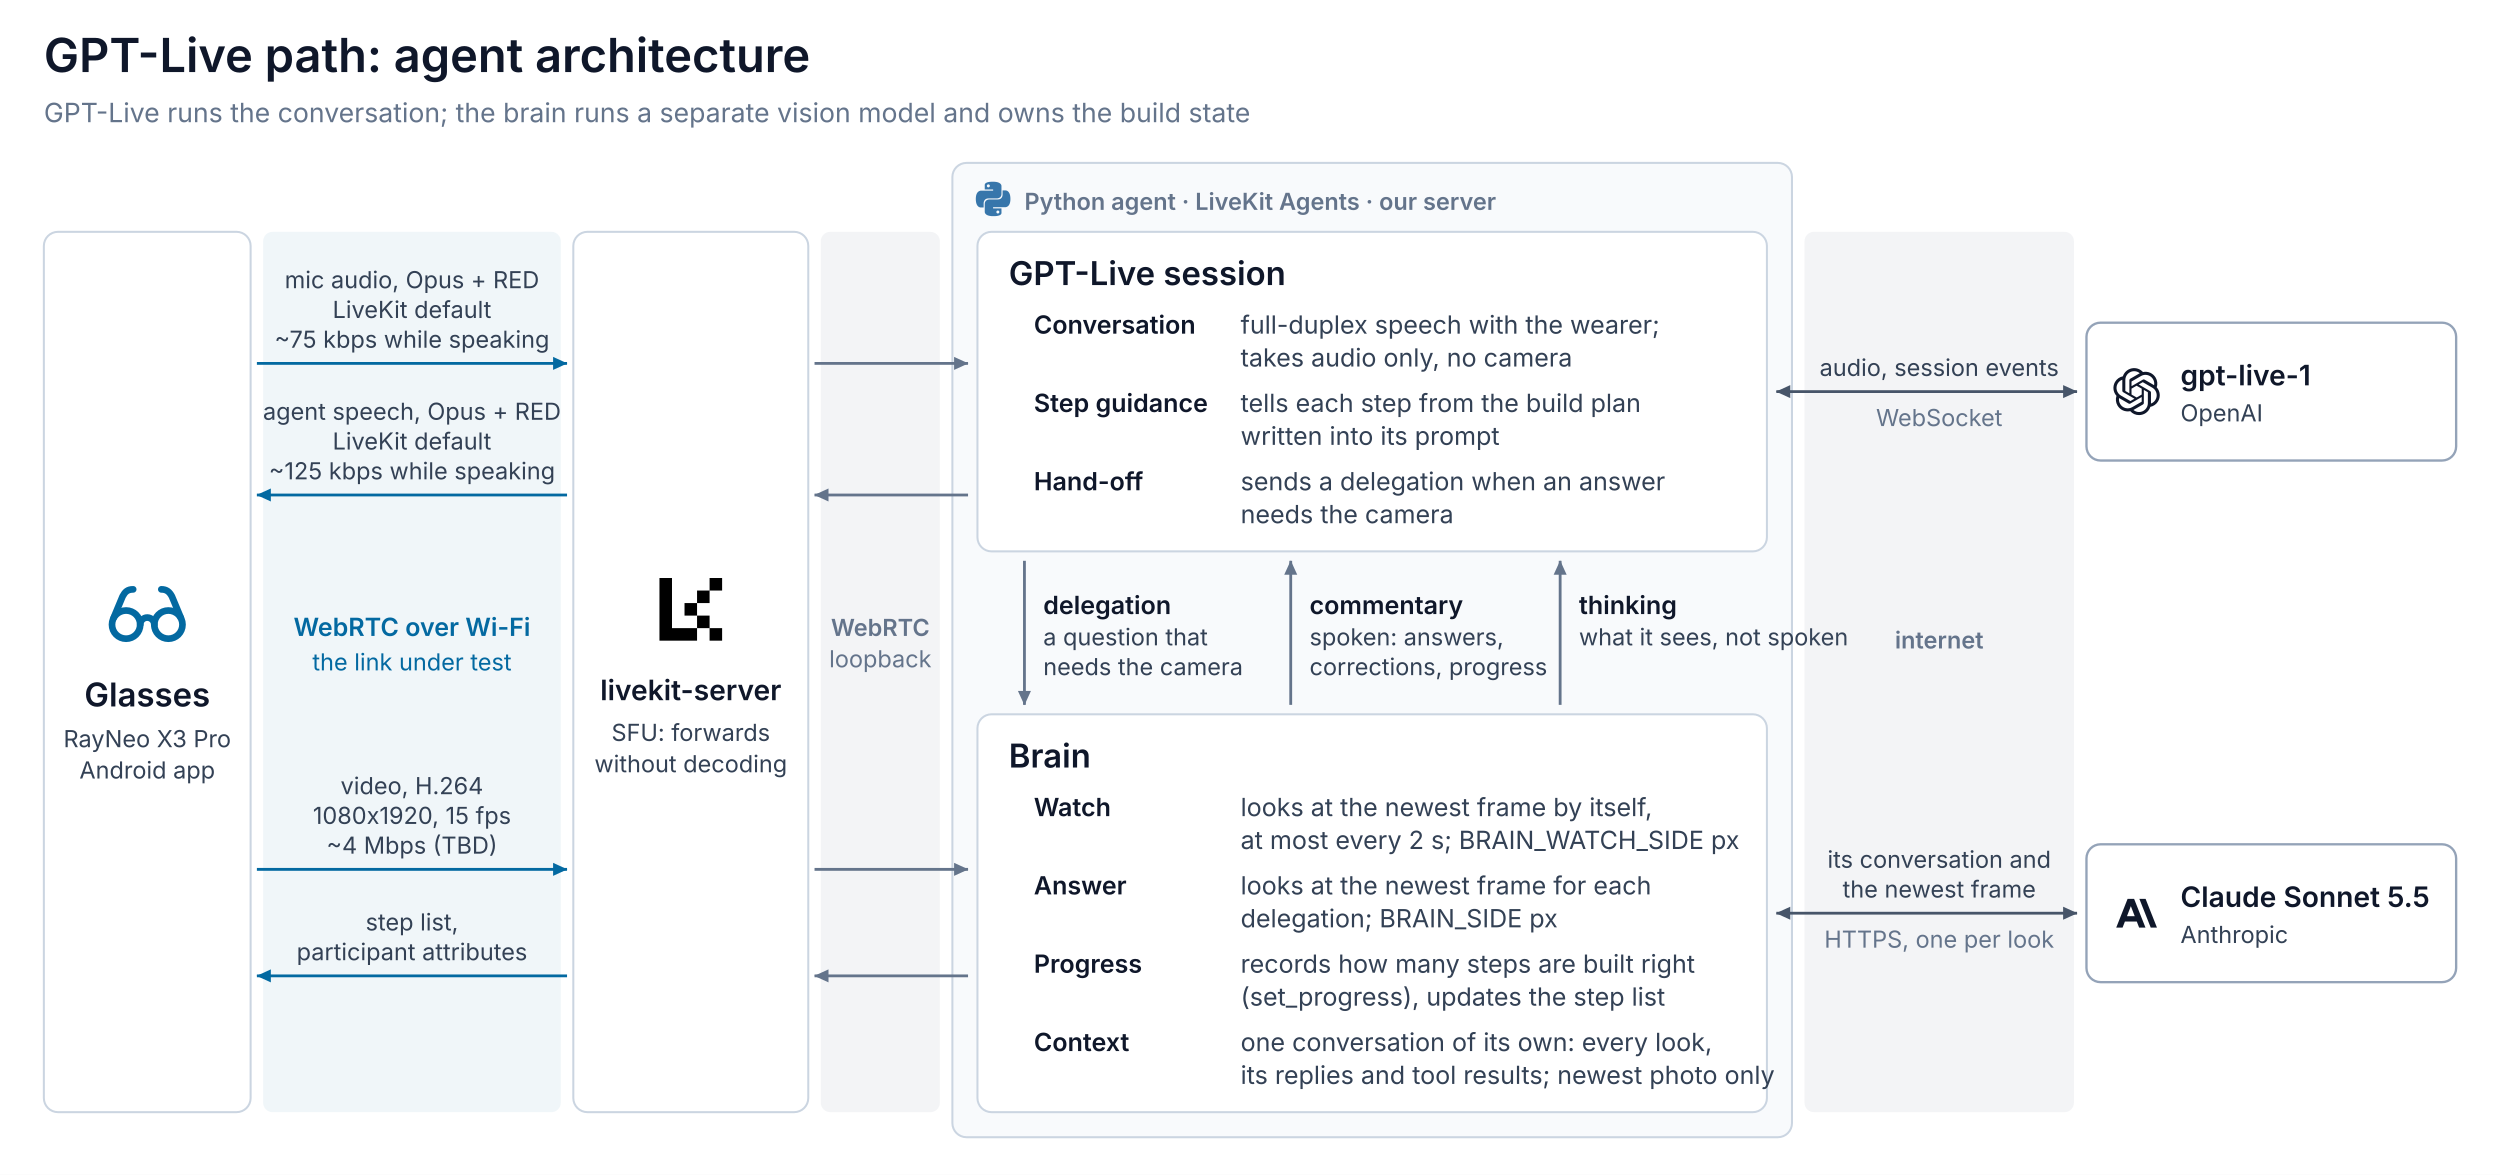
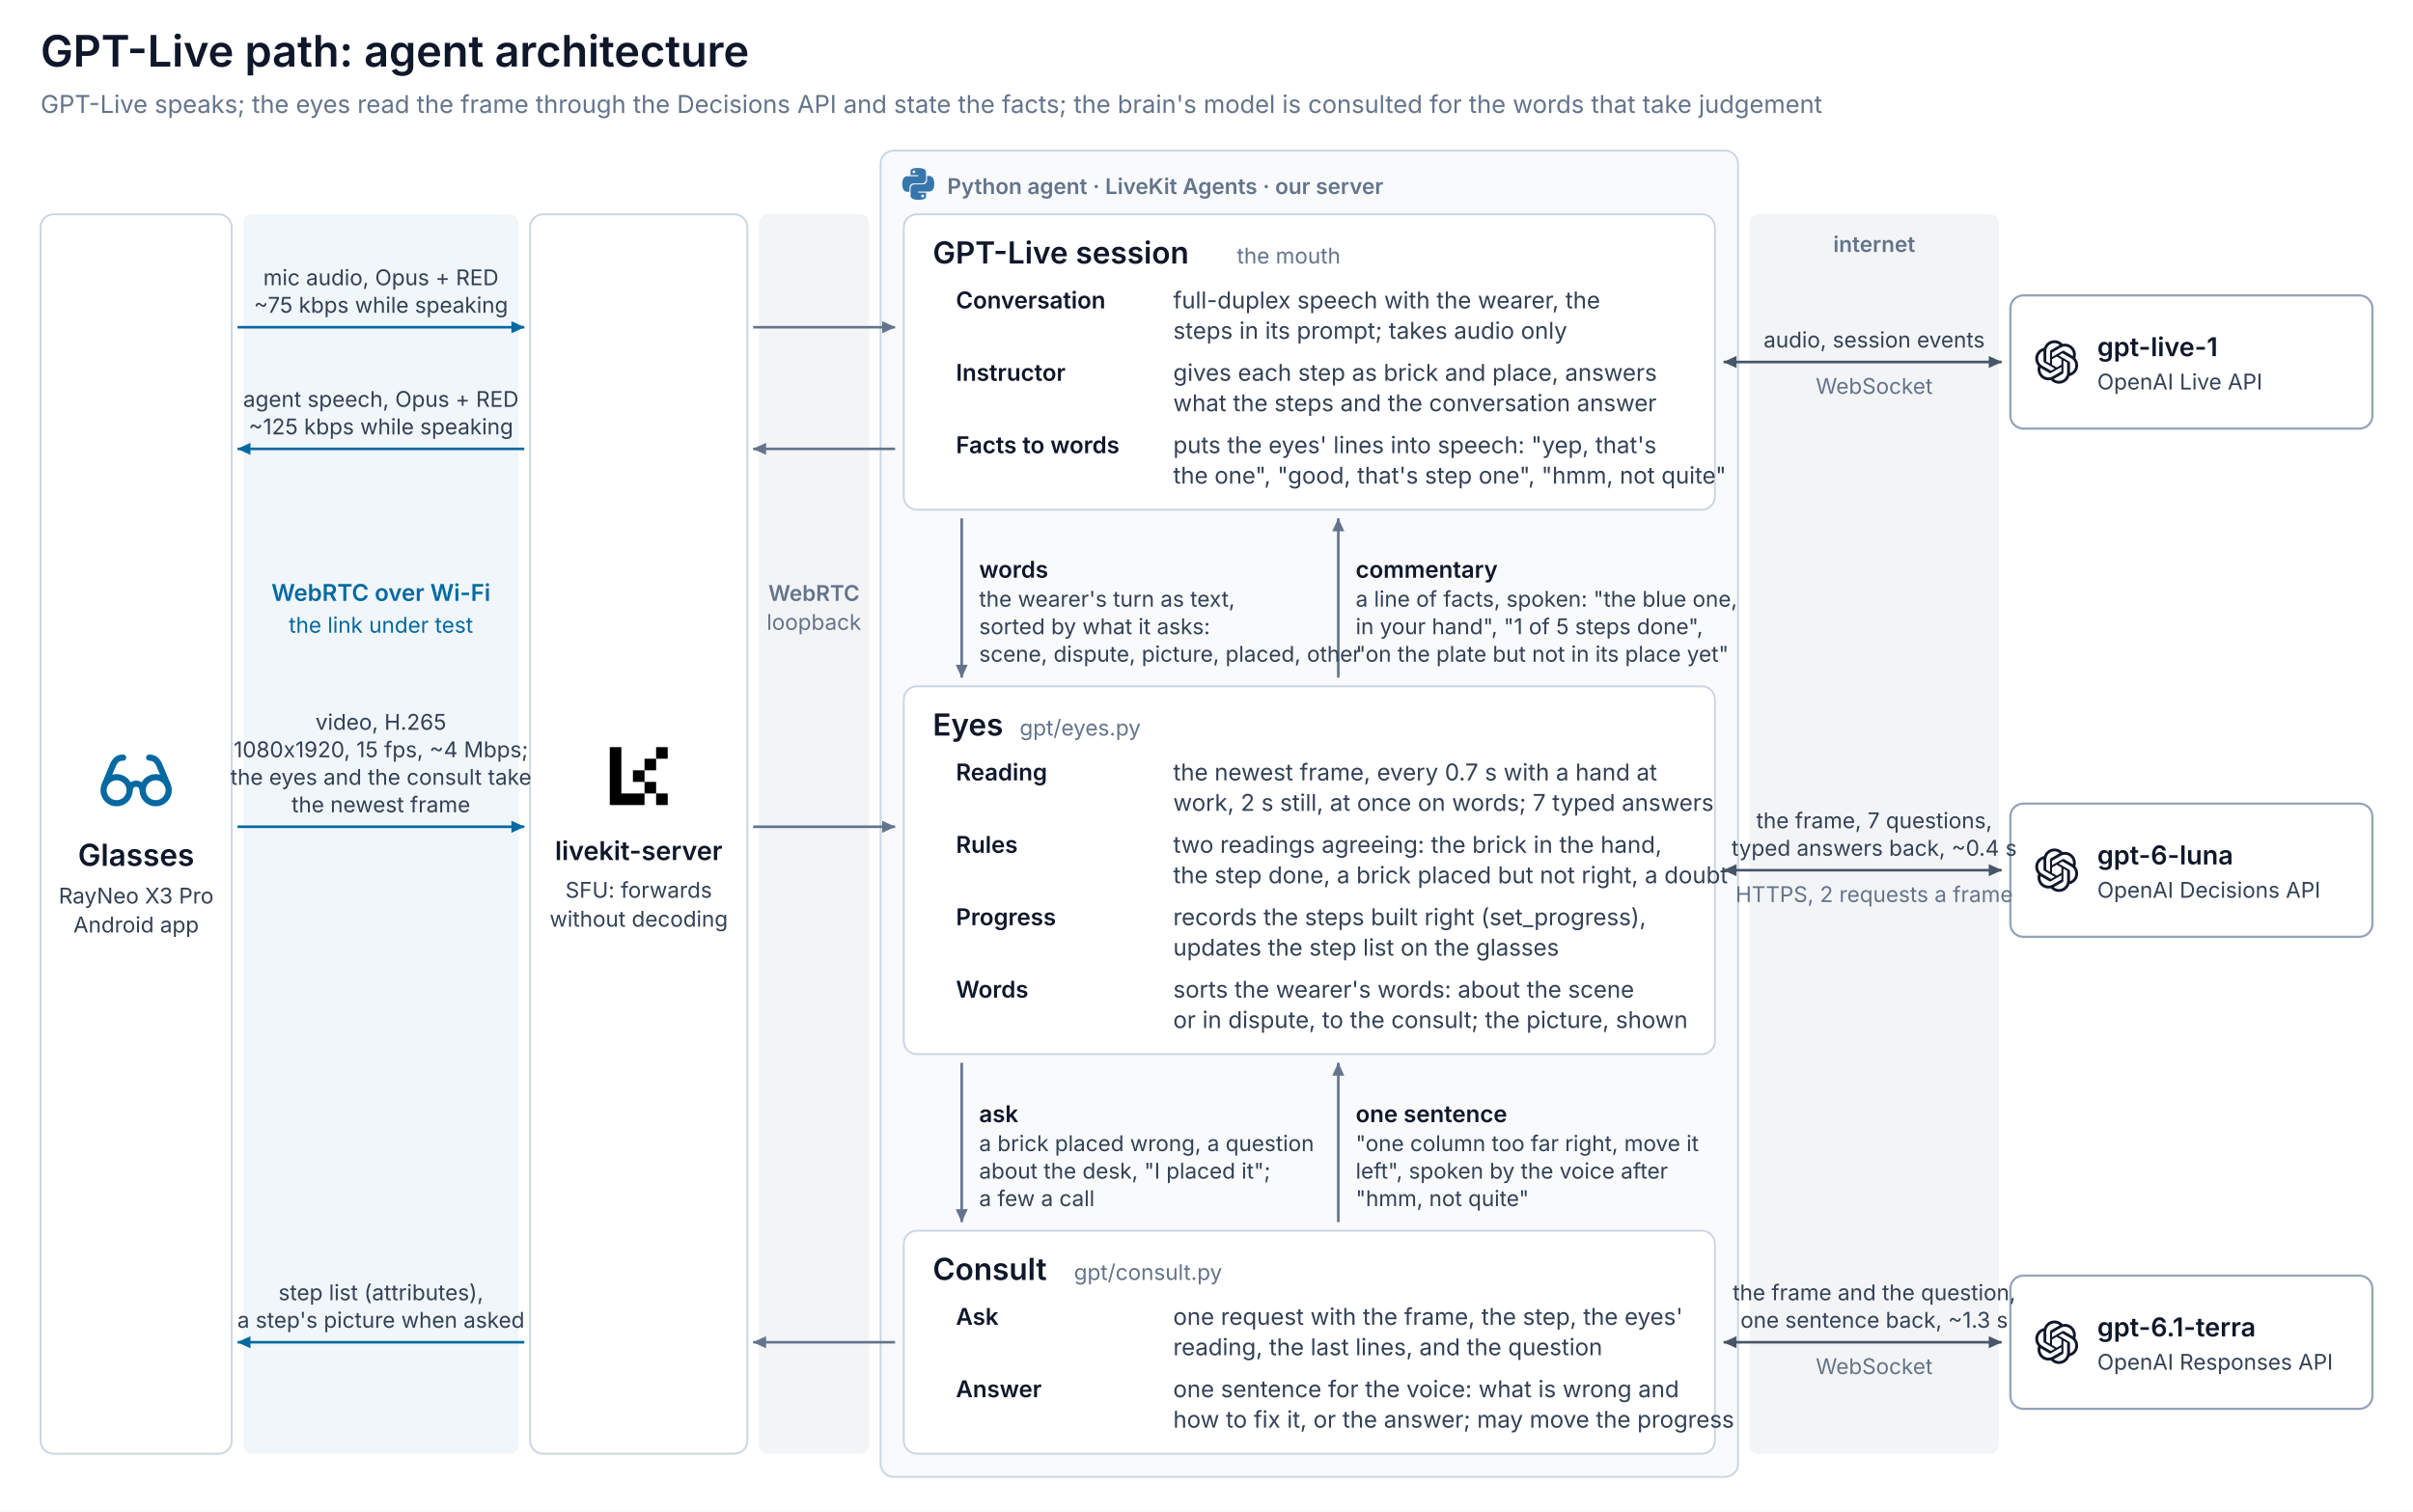
- <svg xmlns="http://www.w3.org/2000/svg" width="1596" height="750" viewBox="0 0 1596 750" font-family="Segoe UI, Inter, Helvetica Neue, Arial, sans-serif">
-   <rect width="1596" height="750" fill="#ffffff" />
+ <svg xmlns="http://www.w3.org/2000/svg" width="1666" height="1044" viewBox="0 0 1666 1044" font-family="Segoe UI, Inter, Helvetica Neue, Arial, sans-serif">
+   <rect width="1666" height="1044" fill="#ffffff" />
  <defs>
    <marker id="head" viewBox="0 0 10 10" refX="9" refY="5" markerWidth="5.5" markerHeight="5.5" orient="auto-start-reverse">
      <path d="M0 0.8 L9.2 5 L0 9.2 Z" fill="#0369a1" />
    </marker>
    <marker id="headm" viewBox="0 0 10 10" refX="9" refY="5" markerWidth="5.5" markerHeight="5.5" orient="auto-start-reverse">
      <path d="M0 0.8 L9.2 5 L0 9.2 Z" fill="#64748b" />
    </marker>
    <marker id="headv" viewBox="0 0 10 10" refX="9" refY="5" markerWidth="5.5" markerHeight="5.5" orient="auto-start-reverse">
      <path d="M0 0.8 L9.2 5 L0 9.2 Z" fill="#475569" />
    </marker>
  </defs>
  <text x="28" y="46" font-size="30" font-weight="600" fill="#0f172a" text-anchor="start">GPT-Live path: agent architecture</text>
-   <text x="28" y="78" font-size="17" font-weight="400" fill="#64748b" text-anchor="start">GPT-Live runs the conversation; the brain runs a separate vision model and owns the build state</text>
-   <rect x="28" y="148" width="132" height="562" rx="9" fill="#ffffff" stroke="#cbd5e1" stroke-width="1.3" />
-   <g transform="translate(67.0,365.0) scale(2.25)" fill="none" stroke="#0369a1" stroke-width="1.9" stroke-linecap="round" stroke-linejoin="round">
+   <text x="28" y="78" font-size="17" font-weight="400" fill="#64748b" text-anchor="start">GPT-Live speaks; the eyes read the frame through the Decisions API and state the facts; the brain's model is consulted for the words that take judgement</text>
+   <rect x="28" y="148" width="132" height="856" rx="9" fill="#ffffff" stroke="#cbd5e1" stroke-width="1.3" />
+   <g transform="translate(67.0,512.0) scale(2.25)" fill="none" stroke="#0369a1" stroke-width="1.9" stroke-linecap="round" stroke-linejoin="round">
    <circle cx="6" cy="15" r="4" />
    <circle cx="18" cy="15" r="4" />
    <path d="M14 15a2 2 0 0 0-2-2 2 2 0 0 0-2 2" />
    <path d="M2.5 13 5 7c.7-1.3 1.4-2 3-2" />
    <path d="M21.5 13 19 7c-.7-1.3-1.5-2-3-2" />
  </g>
-   <text x="94.0" y="451.0" font-size="21" font-weight="600" fill="#0f172a" text-anchor="middle">Glasses</text>
-   <text x="94.0" y="477.0" font-size="15" font-weight="400" fill="#334155" text-anchor="middle">RayNeo X3 Pro</text>
-   <text x="94.0" y="497.0" font-size="15" font-weight="400" fill="#334155" text-anchor="middle">Android app</text>
-   <rect x="168" y="148" width="190" height="562" rx="6" fill="#0369a1" fill-opacity="0.06" />
-   <text x="263.0" y="406.0" font-size="16" font-weight="600" fill="#0369a1" text-anchor="middle">WebRTC over Wi-Fi</text>
-   <text x="263.0" y="428.0" font-size="15" font-weight="400" fill="#0369a1" text-anchor="middle">the link under test</text>
-   <rect x="608" y="104" width="536" height="622" rx="9" fill="#f8fafc" stroke="#cbd5e1" stroke-width="1.3" />
+   <text x="94.0" y="598.0" font-size="21" font-weight="600" fill="#0f172a" text-anchor="middle">Glasses</text>
+   <text x="94.0" y="624.0" font-size="15" font-weight="400" fill="#334155" text-anchor="middle">RayNeo X3 Pro</text>
+   <text x="94.0" y="644.0" font-size="15" font-weight="400" fill="#334155" text-anchor="middle">Android app</text>
+   <rect x="168" y="148" width="190" height="856" rx="6" fill="#0369a1" fill-opacity="0.06" />
+   <text x="263.0" y="415.0" font-size="16" font-weight="600" fill="#0369a1" text-anchor="middle">WebRTC over Wi-Fi</text>
+   <text x="263.0" y="437.0" font-size="15" font-weight="400" fill="#0369a1" text-anchor="middle">the link under test</text>
+   <rect x="608" y="104" width="592" height="916" rx="9" fill="#f8fafc" stroke="#cbd5e1" stroke-width="1.3" />
  <g transform="translate(623.0,116) scale(0.916667)" fill="#3776AB">
    <path d="M14.25.18l.9.2.73.26.59.3.45.32.34.34.25.34.16.33.1.3.04.26.02.2-.01.13V8.5l-.05.63-.13.55-.21.46-.26.38-.3.31-.33.25-.35.19-.35.14-.33.1-.3.07-.26.04-.21.02H8.77l-.69.05-.59.14-.5.22-.41.27-.33.32-.27.35-.2.36-.15.37-.1.35-.07.32-.04.27-.02.21v3.06H3.17l-.21-.03-.28-.07-.32-.12-.35-.18-.36-.26-.36-.36-.35-.46-.32-.59-.28-.73-.21-.88-.14-1.05-.05-1.23.06-1.22.16-1.04.24-.87.32-.71.36-.57.4-.44.42-.33.42-.24.4-.16.36-.1.32-.05.24-.01h.16l.06.01h8.16v-.83H6.18l-.01-2.75-.02-.37.05-.34.11-.31.17-.28.25-.26.31-.23.38-.2.44-.18.51-.15.58-.12.64-.1.71-.06.77-.04.84-.02 1.27.05zm-6.3 1.98l-.23.33-.08.41.08.41.23.34.33.22.41.09.41-.09.33-.22.23-.34.08-.41-.08-.41-.23-.33-.33-.22-.41-.09-.41.09zm13.09 3.95l.28.06.32.12.35.18.36.27.36.35.35.47.32.59.28.73.21.88.14 1.04.05 1.23-.06 1.23-.16 1.04-.24.86-.32.71-.36.57-.4.45-.42.33-.42.24-.4.16-.36.09-.32.05-.24.02-.16-.01h-8.22v.82h5.84l.01 2.76.02.36-.05.34-.11.31-.17.29-.25.25-.31.24-.38.2-.44.17-.51.15-.58.13-.64.09-.71.07-.77.04-.84.01-1.27-.04-1.07-.14-.9-.2-.73-.25-.59-.3-.45-.33-.34-.34-.25-.34-.16-.33-.1-.3-.04-.25-.02-.2.01-.13v-5.34l.05-.64.13-.54.21-.46.26-.38.3-.32.33-.24.35-.2.35-.14.33-.1.3-.06.26-.04.21-.02.13-.01h5.84l.69-.05.59-.14.5-.21.41-.28.33-.32.27-.35.2-.36.15-.36.1-.35.07-.32.04-.28.02-.21V6.07h2.09l.14.01zm-6.47 14.25l-.23.33-.08.41.08.41.23.33.33.23.41.08.41-.08.33-.23.23-.33.08-.41-.08-.41-.23-.33-.33-.23-.41-.08-.41.08z" />
  </g>
  <text x="654" y="134" font-size="15" font-weight="600" fill="#64748b" text-anchor="start">Python agent · LiveKit Agents · our server</text>
-   <rect x="624" y="148" width="504" height="204" rx="9" fill="#ffffff" stroke="#cbd5e1" stroke-width="1.3" />
+   <rect x="624" y="148" width="560" height="204" rx="9" fill="#ffffff" stroke="#cbd5e1" stroke-width="1.3" />
  <text x="644" y="182" font-size="21" font-weight="600" fill="#0f172a" text-anchor="start">GPT-Live session</text>
+   <text x="854.0" y="182" font-size="15" font-weight="400" fill="#64748b" text-anchor="start">the mouth</text>
  <text x="660" y="213" font-size="16" font-weight="600" fill="#0f172a" text-anchor="start">Conversation</text>
-   <text x="792" y="213" font-size="16" font-weight="400" fill="#334155" text-anchor="start">full-duplex speech with the wearer;</text>
-   <text x="792" y="234" font-size="16" font-weight="400" fill="#334155" text-anchor="start">takes audio only, no camera</text>
-   <text x="660" y="263" font-size="16" font-weight="600" fill="#0f172a" text-anchor="start">Step guidance</text>
-   <text x="792" y="263" font-size="16" font-weight="400" fill="#334155" text-anchor="start">tells each step from the build plan</text>
-   <text x="792" y="284" font-size="16" font-weight="400" fill="#334155" text-anchor="start">written into its prompt</text>
-   <text x="660" y="313" font-size="16" font-weight="600" fill="#0f172a" text-anchor="start">Hand-off</text>
-   <text x="792" y="313" font-size="16" font-weight="400" fill="#334155" text-anchor="start">sends a delegation when an answer</text>
-   <text x="792" y="334" font-size="16" font-weight="400" fill="#334155" text-anchor="start">needs the camera</text>
-   <rect x="624" y="456" width="504" height="254" rx="9" fill="#ffffff" stroke="#cbd5e1" stroke-width="1.3" />
-   <text x="644" y="490" font-size="21" font-weight="600" fill="#0f172a" text-anchor="start">Brain</text>
-   <text x="660" y="521" font-size="16" font-weight="600" fill="#0f172a" text-anchor="start">Watch</text>
-   <text x="792" y="521" font-size="16" font-weight="400" fill="#334155" text-anchor="start">looks at the newest frame by itself,</text>
-   <text x="792" y="542" font-size="16" font-weight="400" fill="#334155" text-anchor="start">at most every 2 s; BRAIN_WATCH_SIDE px</text>
-   <text x="660" y="571" font-size="16" font-weight="600" fill="#0f172a" text-anchor="start">Answer</text>
-   <text x="792" y="571" font-size="16" font-weight="400" fill="#334155" text-anchor="start">looks at the newest frame for each</text>
-   <text x="792" y="592" font-size="16" font-weight="400" fill="#334155" text-anchor="start">delegation; BRAIN_SIDE px</text>
-   <text x="660" y="621" font-size="16" font-weight="600" fill="#0f172a" text-anchor="start">Progress</text>
-   <text x="792" y="621" font-size="16" font-weight="400" fill="#334155" text-anchor="start">records how many steps are built right</text>
-   <text x="792" y="642" font-size="16" font-weight="400" fill="#334155" text-anchor="start">(set_progress), updates the step list</text>
-   <text x="660" y="671" font-size="16" font-weight="600" fill="#0f172a" text-anchor="start">Context</text>
-   <text x="792" y="671" font-size="16" font-weight="400" fill="#334155" text-anchor="start">one conversation of its own: every look,</text>
-   <text x="792" y="692" font-size="16" font-weight="400" fill="#334155" text-anchor="start">its replies and tool results; newest photo only</text>
-   <path d="M654 358 L654 450" fill="none" stroke="#64748b" stroke-width="1.8" stroke-linejoin="round" marker-end="url(#headm)" />
-   <path d="M824 450 L824 358" fill="none" stroke="#64748b" stroke-width="1.8" stroke-linejoin="round" marker-end="url(#headm)" />
-   <path d="M996 450 L996 358" fill="none" stroke="#64748b" stroke-width="1.8" stroke-linejoin="round" marker-end="url(#headm)" />
-   <text x="666" y="392.0" font-size="16" font-weight="600" fill="#0f172a" text-anchor="start">delegation</text>
-   <text x="666" y="412.0" font-size="15" font-weight="400" fill="#334155" text-anchor="start">a question that</text>
-   <text x="666" y="431.0" font-size="15" font-weight="400" fill="#334155" text-anchor="start">needs the camera</text>
-   <text x="836" y="392.0" font-size="16" font-weight="600" fill="#0f172a" text-anchor="start">commentary</text>
-   <text x="836" y="412.0" font-size="15" font-weight="400" fill="#334155" text-anchor="start">spoken: answers,</text>
-   <text x="836" y="431.0" font-size="15" font-weight="400" fill="#334155" text-anchor="start">corrections, progress</text>
-   <text x="1008" y="392.0" font-size="16" font-weight="600" fill="#0f172a" text-anchor="start">thinking</text>
-   <text x="1008" y="412.0" font-size="15" font-weight="400" fill="#334155" text-anchor="start">what it sees, not spoken</text>
-   <rect x="366" y="148" width="150" height="562" rx="9" fill="#ffffff" stroke="#cbd5e1" stroke-width="1.3" />
-   <g transform="translate(421.0,369.0) scale(1.66667)" fill="#000000">
+   <text x="810" y="213" font-size="16" font-weight="400" fill="#334155" text-anchor="start">full-duplex speech with the wearer, the</text>
+   <text x="810" y="234" font-size="16" font-weight="400" fill="#334155" text-anchor="start">steps in its prompt; takes audio only</text>
+   <text x="660" y="263" font-size="16" font-weight="600" fill="#0f172a" text-anchor="start">Instructor</text>
+   <text x="810" y="263" font-size="16" font-weight="400" fill="#334155" text-anchor="start">gives each step as brick and place, answers</text>
+   <text x="810" y="284" font-size="16" font-weight="400" fill="#334155" text-anchor="start">what the steps and the conversation answer</text>
+   <text x="660" y="313" font-size="16" font-weight="600" fill="#0f172a" text-anchor="start">Facts to words</text>
+   <text x="810" y="313" font-size="16" font-weight="400" fill="#334155" text-anchor="start">puts the eyes' lines into speech: "yep, that's</text>
+   <text x="810" y="334" font-size="16" font-weight="400" fill="#334155" text-anchor="start">the one", "good, that's step one", "hmm, not quite"</text>
+   <rect x="624" y="474" width="560" height="254" rx="9" fill="#ffffff" stroke="#cbd5e1" stroke-width="1.3" />
+   <text x="644" y="508" font-size="21" font-weight="600" fill="#0f172a" text-anchor="start">Eyes</text>
+   <text x="704.0" y="508" font-size="15" font-weight="400" fill="#64748b" text-anchor="start">gpt/eyes.py</text>
+   <text x="660" y="539" font-size="16" font-weight="600" fill="#0f172a" text-anchor="start">Reading</text>
+   <text x="810" y="539" font-size="16" font-weight="400" fill="#334155" text-anchor="start">the newest frame, every 0.7 s with a hand at</text>
+   <text x="810" y="560" font-size="16" font-weight="400" fill="#334155" text-anchor="start">work, 2 s still, at once on words; 7 typed answers</text>
+   <text x="660" y="589" font-size="16" font-weight="600" fill="#0f172a" text-anchor="start">Rules</text>
+   <text x="810" y="589" font-size="16" font-weight="400" fill="#334155" text-anchor="start">two readings agreeing: the brick in the hand,</text>
+   <text x="810" y="610" font-size="16" font-weight="400" fill="#334155" text-anchor="start">the step done, a brick placed but not right, a doubt</text>
+   <text x="660" y="639" font-size="16" font-weight="600" fill="#0f172a" text-anchor="start">Progress</text>
+   <text x="810" y="639" font-size="16" font-weight="400" fill="#334155" text-anchor="start">records the steps built right (set_progress),</text>
+   <text x="810" y="660" font-size="16" font-weight="400" fill="#334155" text-anchor="start">updates the step list on the glasses</text>
+   <text x="660" y="689" font-size="16" font-weight="600" fill="#0f172a" text-anchor="start">Words</text>
+   <text x="810" y="689" font-size="16" font-weight="400" fill="#334155" text-anchor="start">sorts the wearer's words: about the scene</text>
+   <text x="810" y="710" font-size="16" font-weight="400" fill="#334155" text-anchor="start">or in dispute, to the consult; the picture, shown</text>
+   <rect x="624" y="850" width="560" height="154" rx="9" fill="#ffffff" stroke="#cbd5e1" stroke-width="1.3" />
+   <text x="644" y="884" font-size="21" font-weight="600" fill="#0f172a" text-anchor="start">Consult</text>
+   <text x="741.5" y="884" font-size="15" font-weight="400" fill="#64748b" text-anchor="start">gpt/consult.py</text>
+   <text x="660" y="915" font-size="16" font-weight="600" fill="#0f172a" text-anchor="start">Ask</text>
+   <text x="810" y="915" font-size="16" font-weight="400" fill="#334155" text-anchor="start">one request with the frame, the step, the eyes'</text>
+   <text x="810" y="936" font-size="16" font-weight="400" fill="#334155" text-anchor="start">reading, the last lines, and the question</text>
+   <text x="660" y="965" font-size="16" font-weight="600" fill="#0f172a" text-anchor="start">Answer</text>
+   <text x="810" y="965" font-size="16" font-weight="400" fill="#334155" text-anchor="start">one sentence for the voice: what is wrong and</text>
+   <text x="810" y="986" font-size="16" font-weight="400" fill="#334155" text-anchor="start">how to fix it, or the answer; may move the progress</text>
+   <path d="M664 358 L664 468" fill="none" stroke="#64748b" stroke-width="1.8" stroke-linejoin="round" marker-end="url(#headm)" />
+   <path d="M924 468 L924 358" fill="none" stroke="#64748b" stroke-width="1.8" stroke-linejoin="round" marker-end="url(#headm)" />
+   <text x="676" y="399.0" font-size="16" font-weight="600" fill="#0f172a" text-anchor="start">words</text>
+   <text x="676" y="419.0" font-size="15" font-weight="400" fill="#334155" text-anchor="start">the wearer's turn as text,</text>
+   <text x="676" y="438.0" font-size="15" font-weight="400" fill="#334155" text-anchor="start">sorted by what it asks:</text>
+   <text x="676" y="457.0" font-size="15" font-weight="400" fill="#334155" text-anchor="start">scene, dispute, picture, placed, other</text>
+   <text x="936" y="399.0" font-size="16" font-weight="600" fill="#0f172a" text-anchor="start">commentary</text>
+   <text x="936" y="419.0" font-size="15" font-weight="400" fill="#334155" text-anchor="start">a line of facts, spoken: "the blue one,</text>
+   <text x="936" y="438.0" font-size="15" font-weight="400" fill="#334155" text-anchor="start">in your hand", "1 of 5 steps done",</text>
+   <text x="936" y="457.0" font-size="15" font-weight="400" fill="#334155" text-anchor="start">"on the plate but not in its place yet"</text>
+   <path d="M664 734 L664 844" fill="none" stroke="#64748b" stroke-width="1.8" stroke-linejoin="round" marker-end="url(#headm)" />
+   <path d="M924 844 L924 734" fill="none" stroke="#64748b" stroke-width="1.8" stroke-linejoin="round" marker-end="url(#headm)" />
+   <text x="676" y="775.0" font-size="16" font-weight="600" fill="#0f172a" text-anchor="start">ask</text>
+   <text x="676" y="795.0" font-size="15" font-weight="400" fill="#334155" text-anchor="start">a brick placed wrong, a question</text>
+   <text x="676" y="814.0" font-size="15" font-weight="400" fill="#334155" text-anchor="start">about the desk, "I placed it";</text>
+   <text x="676" y="833.0" font-size="15" font-weight="400" fill="#334155" text-anchor="start">a few a call</text>
+   <text x="936" y="775.0" font-size="16" font-weight="600" fill="#0f172a" text-anchor="start">one sentence</text>
+   <text x="936" y="795.0" font-size="15" font-weight="400" fill="#334155" text-anchor="start">"one column too far right, move it</text>
+   <text x="936" y="814.0" font-size="15" font-weight="400" fill="#334155" text-anchor="start">left", spoken by the voice after</text>
+   <text x="936" y="833.0" font-size="15" font-weight="400" fill="#334155" text-anchor="start">"hmm, not quite"</text>
+   <rect x="366" y="148" width="150" height="856" rx="9" fill="#ffffff" stroke="#cbd5e1" stroke-width="1.3" />
+   <g transform="translate(421.0,516.0) scale(1.66667)" fill="#000000">
    <path d="M0 0v24h14.4v-4.799h4.8V24H24v-4.8h-4.799v-4.8h-4.8v4.8H4.8V0H0zm14.4 14.4V9.602h4.801V4.8H24V0h-4.8v4.8h-4.8v4.8H9.6v4.8h4.8z" />
  </g>
-   <text x="441.0" y="447.0" font-size="18" font-weight="600" fill="#0f172a" text-anchor="middle">livekit-server</text>
-   <text x="441.0" y="473.0" font-size="15" font-weight="400" fill="#334155" text-anchor="middle">SFU: forwards</text>
-   <text x="441.0" y="493.0" font-size="15" font-weight="400" fill="#334155" text-anchor="middle">without decoding</text>
-   <rect x="524" y="148" width="76" height="562" rx="6" fill="#64748b" fill-opacity="0.08" />
-   <text x="562.0" y="406.0" font-size="15" font-weight="600" fill="#64748b" text-anchor="middle">WebRTC</text>
-   <text x="562.0" y="426.0" font-size="15" font-weight="400" fill="#64748b" text-anchor="middle">loopback</text>
-   <path d="M164 232.0 L362 232.0" fill="none" stroke="#0369a1" stroke-width="1.8" stroke-linejoin="round" marker-end="url(#head)" />
-   <path d="M520 232.0 L618 232.0" fill="none" stroke="#64748b" stroke-width="1.8" stroke-linejoin="round" marker-end="url(#headm)" />
-   <text x="263.0" y="184.0" font-size="15" font-weight="400" fill="#334155" text-anchor="middle">mic audio, Opus + RED</text>
-   <text x="263.0" y="203.0" font-size="15" font-weight="400" fill="#334155" text-anchor="middle">LiveKit default</text>
-   <text x="263.0" y="222.0" font-size="15" font-weight="400" fill="#334155" text-anchor="middle">~75 kbps while speaking</text>
-   <path d="M618 316.0 L520 316.0" fill="none" stroke="#64748b" stroke-width="1.8" stroke-linejoin="round" marker-end="url(#headm)" />
-   <path d="M362 316.0 L164 316.0" fill="none" stroke="#0369a1" stroke-width="1.8" stroke-linejoin="round" marker-end="url(#head)" />
-   <text x="263.0" y="268.0" font-size="15" font-weight="400" fill="#334155" text-anchor="middle">agent speech, Opus + RED</text>
-   <text x="263.0" y="287.0" font-size="15" font-weight="400" fill="#334155" text-anchor="middle">LiveKit default</text>
-   <text x="263.0" y="306.0" font-size="15" font-weight="400" fill="#334155" text-anchor="middle">~125 kbps while speaking</text>
-   <path d="M164 555.0 L362 555.0" fill="none" stroke="#0369a1" stroke-width="1.8" stroke-linejoin="round" marker-end="url(#head)" />
-   <path d="M520 555.0 L618 555.0" fill="none" stroke="#64748b" stroke-width="1.8" stroke-linejoin="round" marker-end="url(#headm)" />
-   <text x="263.0" y="507.0" font-size="15" font-weight="400" fill="#334155" text-anchor="middle">video, H.264</text>
-   <text x="263.0" y="526.0" font-size="15" font-weight="400" fill="#334155" text-anchor="middle">1080x1920, 15 fps</text>
-   <text x="263.0" y="545.0" font-size="15" font-weight="400" fill="#334155" text-anchor="middle">~4 Mbps (TBD)</text>
-   <path d="M618 623.0 L520 623.0" fill="none" stroke="#64748b" stroke-width="1.8" stroke-linejoin="round" marker-end="url(#headm)" />
-   <path d="M362 623.0 L164 623.0" fill="none" stroke="#0369a1" stroke-width="1.8" stroke-linejoin="round" marker-end="url(#head)" />
-   <text x="263.0" y="594.0" font-size="15" font-weight="400" fill="#334155" text-anchor="middle">step list,</text>
-   <text x="263.0" y="613.0" font-size="15" font-weight="400" fill="#334155" text-anchor="middle">participant attributes</text>
-   <rect x="1152" y="148" width="172" height="562" rx="6" fill="#64748b" fill-opacity="0.08" />
-   <text x="1238.0" y="414.0" font-size="15" font-weight="600" fill="#64748b" text-anchor="middle">internet</text>
-   <rect x="1332" y="206.0" width="236" height="88" rx="9" fill="#ffffff" stroke="#94a3b8" stroke-width="1.5" />
-   <g transform="translate(1349.0,235.0) scale(1.25)" fill="#0f172a">
+   <text x="441.0" y="594.0" font-size="18" font-weight="600" fill="#0f172a" text-anchor="middle">livekit-server</text>
+   <text x="441.0" y="620.0" font-size="15" font-weight="400" fill="#334155" text-anchor="middle">SFU: forwards</text>
+   <text x="441.0" y="640.0" font-size="15" font-weight="400" fill="#334155" text-anchor="middle">without decoding</text>
+   <rect x="524" y="148" width="76" height="856" rx="6" fill="#64748b" fill-opacity="0.08" />
+   <text x="562.0" y="415.0" font-size="15" font-weight="600" fill="#64748b" text-anchor="middle">WebRTC</text>
+   <text x="562.0" y="435.0" font-size="15" font-weight="400" fill="#64748b" text-anchor="middle">loopback</text>
+   <path d="M164 226.0 L362 226.0" fill="none" stroke="#0369a1" stroke-width="1.8" stroke-linejoin="round" marker-end="url(#head)" />
+   <path d="M520 226.0 L618 226.0" fill="none" stroke="#64748b" stroke-width="1.8" stroke-linejoin="round" marker-end="url(#headm)" />
+   <text x="263.0" y="197.0" font-size="15" font-weight="400" fill="#334155" text-anchor="middle">mic audio, Opus + RED</text>
+   <text x="263.0" y="216.0" font-size="15" font-weight="400" fill="#334155" text-anchor="middle">~75 kbps while speaking</text>
+   <path d="M618 310.0 L520 310.0" fill="none" stroke="#64748b" stroke-width="1.8" stroke-linejoin="round" marker-end="url(#headm)" />
+   <path d="M362 310.0 L164 310.0" fill="none" stroke="#0369a1" stroke-width="1.8" stroke-linejoin="round" marker-end="url(#head)" />
+   <text x="263.0" y="281.0" font-size="15" font-weight="400" fill="#334155" text-anchor="middle">agent speech, Opus + RED</text>
+   <text x="263.0" y="300.0" font-size="15" font-weight="400" fill="#334155" text-anchor="middle">~125 kbps while speaking</text>
+   <path d="M164 571.0 L362 571.0" fill="none" stroke="#0369a1" stroke-width="1.8" stroke-linejoin="round" marker-end="url(#head)" />
+   <path d="M520 571.0 L618 571.0" fill="none" stroke="#64748b" stroke-width="1.8" stroke-linejoin="round" marker-end="url(#headm)" />
+   <text x="263.0" y="504.0" font-size="15" font-weight="400" fill="#334155" text-anchor="middle">video, H.265</text>
+   <text x="263.0" y="523.0" font-size="15" font-weight="400" fill="#334155" text-anchor="middle">1080x1920, 15 fps, ~4 Mbps;</text>
+   <text x="263.0" y="542.0" font-size="15" font-weight="400" fill="#334155" text-anchor="middle">the eyes and the consult take</text>
+   <text x="263.0" y="561.0" font-size="15" font-weight="400" fill="#334155" text-anchor="middle">the newest frame</text>
+   <path d="M618 927.0 L520 927.0" fill="none" stroke="#64748b" stroke-width="1.8" stroke-linejoin="round" marker-end="url(#headm)" />
+   <path d="M362 927.0 L164 927.0" fill="none" stroke="#0369a1" stroke-width="1.8" stroke-linejoin="round" marker-end="url(#head)" />
+   <text x="263.0" y="898.0" font-size="15" font-weight="400" fill="#334155" text-anchor="middle">step list (attributes),</text>
+   <text x="263.0" y="917.0" font-size="15" font-weight="400" fill="#334155" text-anchor="middle">a step's picture when asked</text>
+   <rect x="1208" y="148" width="172" height="856" rx="6" fill="#64748b" fill-opacity="0.08" />
+   <text x="1294.0" y="174" font-size="15" font-weight="600" fill="#64748b" text-anchor="middle">internet</text>
+   <rect x="1388" y="204.0" width="250" height="92" rx="9" fill="#ffffff" stroke="#94a3b8" stroke-width="1.5" />
+   <g transform="translate(1405.0,235.0) scale(1.25)" fill="#0f172a">
    <path d="M22.282 9.821a5.985 5.985 0 0 0-.516-4.911 6.046 6.046 0 0 0-6.51-2.9A6.065 6.065 0 0 0 4.981 4.182a5.985 5.985 0 0 0-3.998 2.9 6.046 6.046 0 0 0 .743 7.097 5.98 5.98 0 0 0 .511 4.911 6.051 6.051 0 0 0 6.515 2.9A5.985 5.985 0 0 0 13.26 24a6.056 6.056 0 0 0 5.772-4.206 5.989 5.989 0 0 0 3.998-2.9 6.056 6.056 0 0 0-.748-7.073zm-9.022 12.608a4.476 4.476 0 0 1-2.876-1.041l.142-.08 4.778-2.758a.795.795 0 0 0 .393-.681v-6.737l2.02 1.169a.071.071 0 0 1 .038.052v5.583a4.504 4.504 0 0 1-4.495 4.494zm-9.661-4.125a4.471 4.471 0 0 1-.535-3.014l.142.085 4.783 2.758a.771.771 0 0 0 .781 0l5.843-3.369v2.332a.08.08 0 0 1-.033.061L9.74 19.95a4.499 4.499 0 0 1-6.141-1.646zM2.341 7.896a4.485 4.485 0 0 1 2.365-1.973V11.6a.766.766 0 0 0 .388.676l5.814 3.354-2.02 1.169a.076.076 0 0 1-.071 0l-4.83-2.787A4.504 4.504 0 0 1 2.341 7.872zm16.596 3.856L13.104 8.364 15.119 7.2a.076.076 0 0 1 .071 0l4.83 2.791a4.494 4.494 0 0 1-.676 8.104v-5.677a.79.79 0 0 0-.407-.667zm2.011-3.023l-.142-.085-4.774-2.782a.776.776 0 0 0-.785 0L9.409 9.23V6.897a.066.066 0 0 1 .028-.061l4.83-2.787a4.499 4.499 0 0 1 6.68 4.66zM8.306 12.863l-2.02-1.164a.08.08 0 0 1-.038-.057V6.074a4.499 4.499 0 0 1 7.376-3.454l-.142.081L8.704 5.459a.795.795 0 0 0-.393.681zm1.098-2.365l2.602-1.5 2.607 1.5v2.999l-2.597 1.5-2.607-1.5Z" />
  </g>
-   <text x="1392" y="246.0" font-size="18" font-weight="600" fill="#0f172a" text-anchor="start">gpt-live-1</text>
-   <text x="1392" y="269.0" font-size="15" font-weight="400" fill="#334155" text-anchor="start">OpenAI</text>
-   <path d="M1134 250.0 L1326 250.0" fill="none" stroke="#475569" stroke-width="1.8" stroke-linejoin="round" marker-start="url(#headv)" marker-end="url(#headv)" />
-   <text x="1238.0" y="240.0" font-size="15" font-weight="400" fill="#334155" text-anchor="middle">audio, session events</text>
-   <text x="1238.0" y="272.0" font-size="15" font-weight="400" fill="#64748b" text-anchor="middle">WebSocket</text>
-   <rect x="1332" y="539.0" width="236" height="88" rx="9" fill="#ffffff" stroke="#94a3b8" stroke-width="1.5" />
-   <g transform="translate(1351.0,570.0) scale(1.08333)" fill="#0f172a">
-     <path d="M17.304 3.541h-3.672l6.696 16.918H24Zm-10.608 0L0 20.459h3.744l1.369-3.553h7.005l1.369 3.553h3.744L10.536 3.541Zm-.371 10.223 2.291-5.946 2.291 5.946Z" />
+   <text x="1448" y="246.0" font-size="18" font-weight="600" fill="#0f172a" text-anchor="start">gpt-live-1</text>
+   <text x="1448" y="269.0" font-size="15" font-weight="400" fill="#334155" text-anchor="start">OpenAI Live API</text>
+   <path d="M1190 250.0 L1382 250.0" fill="none" stroke="#475569" stroke-width="1.8" stroke-linejoin="round" marker-start="url(#headv)" marker-end="url(#headv)" />
+   <text x="1294.0" y="240.0" font-size="15" font-weight="400" fill="#334155" text-anchor="middle">audio, session events</text>
+   <text x="1294.0" y="272.0" font-size="15" font-weight="400" fill="#64748b" text-anchor="middle">WebSocket</text>
+   <rect x="1388" y="555.0" width="250" height="92" rx="9" fill="#ffffff" stroke="#94a3b8" stroke-width="1.5" />
+   <g transform="translate(1405.0,586.0) scale(1.25)" fill="#0f172a">
+     <path d="M22.282 9.821a5.985 5.985 0 0 0-.516-4.911 6.046 6.046 0 0 0-6.51-2.9A6.065 6.065 0 0 0 4.981 4.182a5.985 5.985 0 0 0-3.998 2.9 6.046 6.046 0 0 0 .743 7.097 5.98 5.98 0 0 0 .511 4.911 6.051 6.051 0 0 0 6.515 2.9A5.985 5.985 0 0 0 13.26 24a6.056 6.056 0 0 0 5.772-4.206 5.989 5.989 0 0 0 3.998-2.9 6.056 6.056 0 0 0-.748-7.073zm-9.022 12.608a4.476 4.476 0 0 1-2.876-1.041l.142-.08 4.778-2.758a.795.795 0 0 0 .393-.681v-6.737l2.02 1.169a.071.071 0 0 1 .038.052v5.583a4.504 4.504 0 0 1-4.495 4.494zm-9.661-4.125a4.471 4.471 0 0 1-.535-3.014l.142.085 4.783 2.758a.771.771 0 0 0 .781 0l5.843-3.369v2.332a.08.08 0 0 1-.033.061L9.74 19.95a4.499 4.499 0 0 1-6.141-1.646zM2.341 7.896a4.485 4.485 0 0 1 2.365-1.973V11.6a.766.766 0 0 0 .388.676l5.814 3.354-2.02 1.169a.076.076 0 0 1-.071 0l-4.83-2.787A4.504 4.504 0 0 1 2.341 7.872zm16.596 3.856L13.104 8.364 15.119 7.2a.076.076 0 0 1 .071 0l4.83 2.791a4.494 4.494 0 0 1-.676 8.104v-5.677a.79.79 0 0 0-.407-.667zm2.011-3.023l-.142-.085-4.774-2.782a.776.776 0 0 0-.785 0L9.409 9.23V6.897a.066.066 0 0 1 .028-.061l4.83-2.787a4.499 4.499 0 0 1 6.68 4.66zM8.306 12.863l-2.02-1.164a.08.08 0 0 1-.038-.057V6.074a4.499 4.499 0 0 1 7.376-3.454l-.142.081L8.704 5.459a.795.795 0 0 0-.393.681zm1.098-2.365l2.602-1.5 2.607 1.5v2.999l-2.597 1.5-2.607-1.5Z" />
  </g>
-   <text x="1392" y="579.0" font-size="18" font-weight="600" fill="#0f172a" text-anchor="start">Claude Sonnet 5.5</text>
-   <text x="1392" y="602.0" font-size="15" font-weight="400" fill="#334155" text-anchor="start">Anthropic</text>
-   <path d="M1134 583.0 L1326 583.0" fill="none" stroke="#475569" stroke-width="1.8" stroke-linejoin="round" marker-start="url(#headv)" marker-end="url(#headv)" />
-   <text x="1238.0" y="554.0" font-size="15" font-weight="400" fill="#334155" text-anchor="middle">its conversation and</text>
-   <text x="1238.0" y="573.0" font-size="15" font-weight="400" fill="#334155" text-anchor="middle">the newest frame</text>
-   <text x="1238.0" y="605.0" font-size="15" font-weight="400" fill="#64748b" text-anchor="middle">HTTPS, one per look</text>
+   <text x="1448" y="597.0" font-size="18" font-weight="600" fill="#0f172a" text-anchor="start">gpt-6-luna</text>
+   <text x="1448" y="620.0" font-size="15" font-weight="400" fill="#334155" text-anchor="start">OpenAI Decisions API</text>
+   <path d="M1190 601.0 L1382 601.0" fill="none" stroke="#475569" stroke-width="1.8" stroke-linejoin="round" marker-start="url(#headv)" marker-end="url(#headv)" />
+   <text x="1294.0" y="572.0" font-size="15" font-weight="400" fill="#334155" text-anchor="middle">the frame, 7 questions,</text>
+   <text x="1294.0" y="591.0" font-size="15" font-weight="400" fill="#334155" text-anchor="middle">typed answers back, ~0.4 s</text>
+   <text x="1294.0" y="623.0" font-size="15" font-weight="400" fill="#64748b" text-anchor="middle">HTTPS, 2 requests a frame</text>
+   <rect x="1388" y="881.0" width="250" height="92" rx="9" fill="#ffffff" stroke="#94a3b8" stroke-width="1.5" />
+   <g transform="translate(1405.0,912.0) scale(1.25)" fill="#0f172a">
+     <path d="M22.282 9.821a5.985 5.985 0 0 0-.516-4.911 6.046 6.046 0 0 0-6.51-2.9A6.065 6.065 0 0 0 4.981 4.182a5.985 5.985 0 0 0-3.998 2.9 6.046 6.046 0 0 0 .743 7.097 5.98 5.98 0 0 0 .511 4.911 6.051 6.051 0 0 0 6.515 2.9A5.985 5.985 0 0 0 13.26 24a6.056 6.056 0 0 0 5.772-4.206 5.989 5.989 0 0 0 3.998-2.9 6.056 6.056 0 0 0-.748-7.073zm-9.022 12.608a4.476 4.476 0 0 1-2.876-1.041l.142-.08 4.778-2.758a.795.795 0 0 0 .393-.681v-6.737l2.02 1.169a.071.071 0 0 1 .038.052v5.583a4.504 4.504 0 0 1-4.495 4.494zm-9.661-4.125a4.471 4.471 0 0 1-.535-3.014l.142.085 4.783 2.758a.771.771 0 0 0 .781 0l5.843-3.369v2.332a.08.08 0 0 1-.033.061L9.74 19.95a4.499 4.499 0 0 1-6.141-1.646zM2.341 7.896a4.485 4.485 0 0 1 2.365-1.973V11.6a.766.766 0 0 0 .388.676l5.814 3.354-2.02 1.169a.076.076 0 0 1-.071 0l-4.83-2.787A4.504 4.504 0 0 1 2.341 7.872zm16.596 3.856L13.104 8.364 15.119 7.2a.076.076 0 0 1 .071 0l4.83 2.791a4.494 4.494 0 0 1-.676 8.104v-5.677a.79.79 0 0 0-.407-.667zm2.011-3.023l-.142-.085-4.774-2.782a.776.776 0 0 0-.785 0L9.409 9.23V6.897a.066.066 0 0 1 .028-.061l4.83-2.787a4.499 4.499 0 0 1 6.68 4.66zM8.306 12.863l-2.02-1.164a.08.08 0 0 1-.038-.057V6.074a4.499 4.499 0 0 1 7.376-3.454l-.142.081L8.704 5.459a.795.795 0 0 0-.393.681zm1.098-2.365l2.602-1.5 2.607 1.5v2.999l-2.597 1.5-2.607-1.5Z" />
+   </g>
+   <text x="1448" y="923.0" font-size="18" font-weight="600" fill="#0f172a" text-anchor="start">gpt-6.1-terra</text>
+   <text x="1448" y="946.0" font-size="15" font-weight="400" fill="#334155" text-anchor="start">OpenAI Responses API</text>
+   <path d="M1190 927.0 L1382 927.0" fill="none" stroke="#475569" stroke-width="1.8" stroke-linejoin="round" marker-start="url(#headv)" marker-end="url(#headv)" />
+   <text x="1294.0" y="898.0" font-size="15" font-weight="400" fill="#334155" text-anchor="middle">the frame and the question,</text>
+   <text x="1294.0" y="917.0" font-size="15" font-weight="400" fill="#334155" text-anchor="middle">one sentence back, ~1.3 s</text>
+   <text x="1294.0" y="949.0" font-size="15" font-weight="400" fill="#64748b" text-anchor="middle">WebSocket</text>
</svg>
